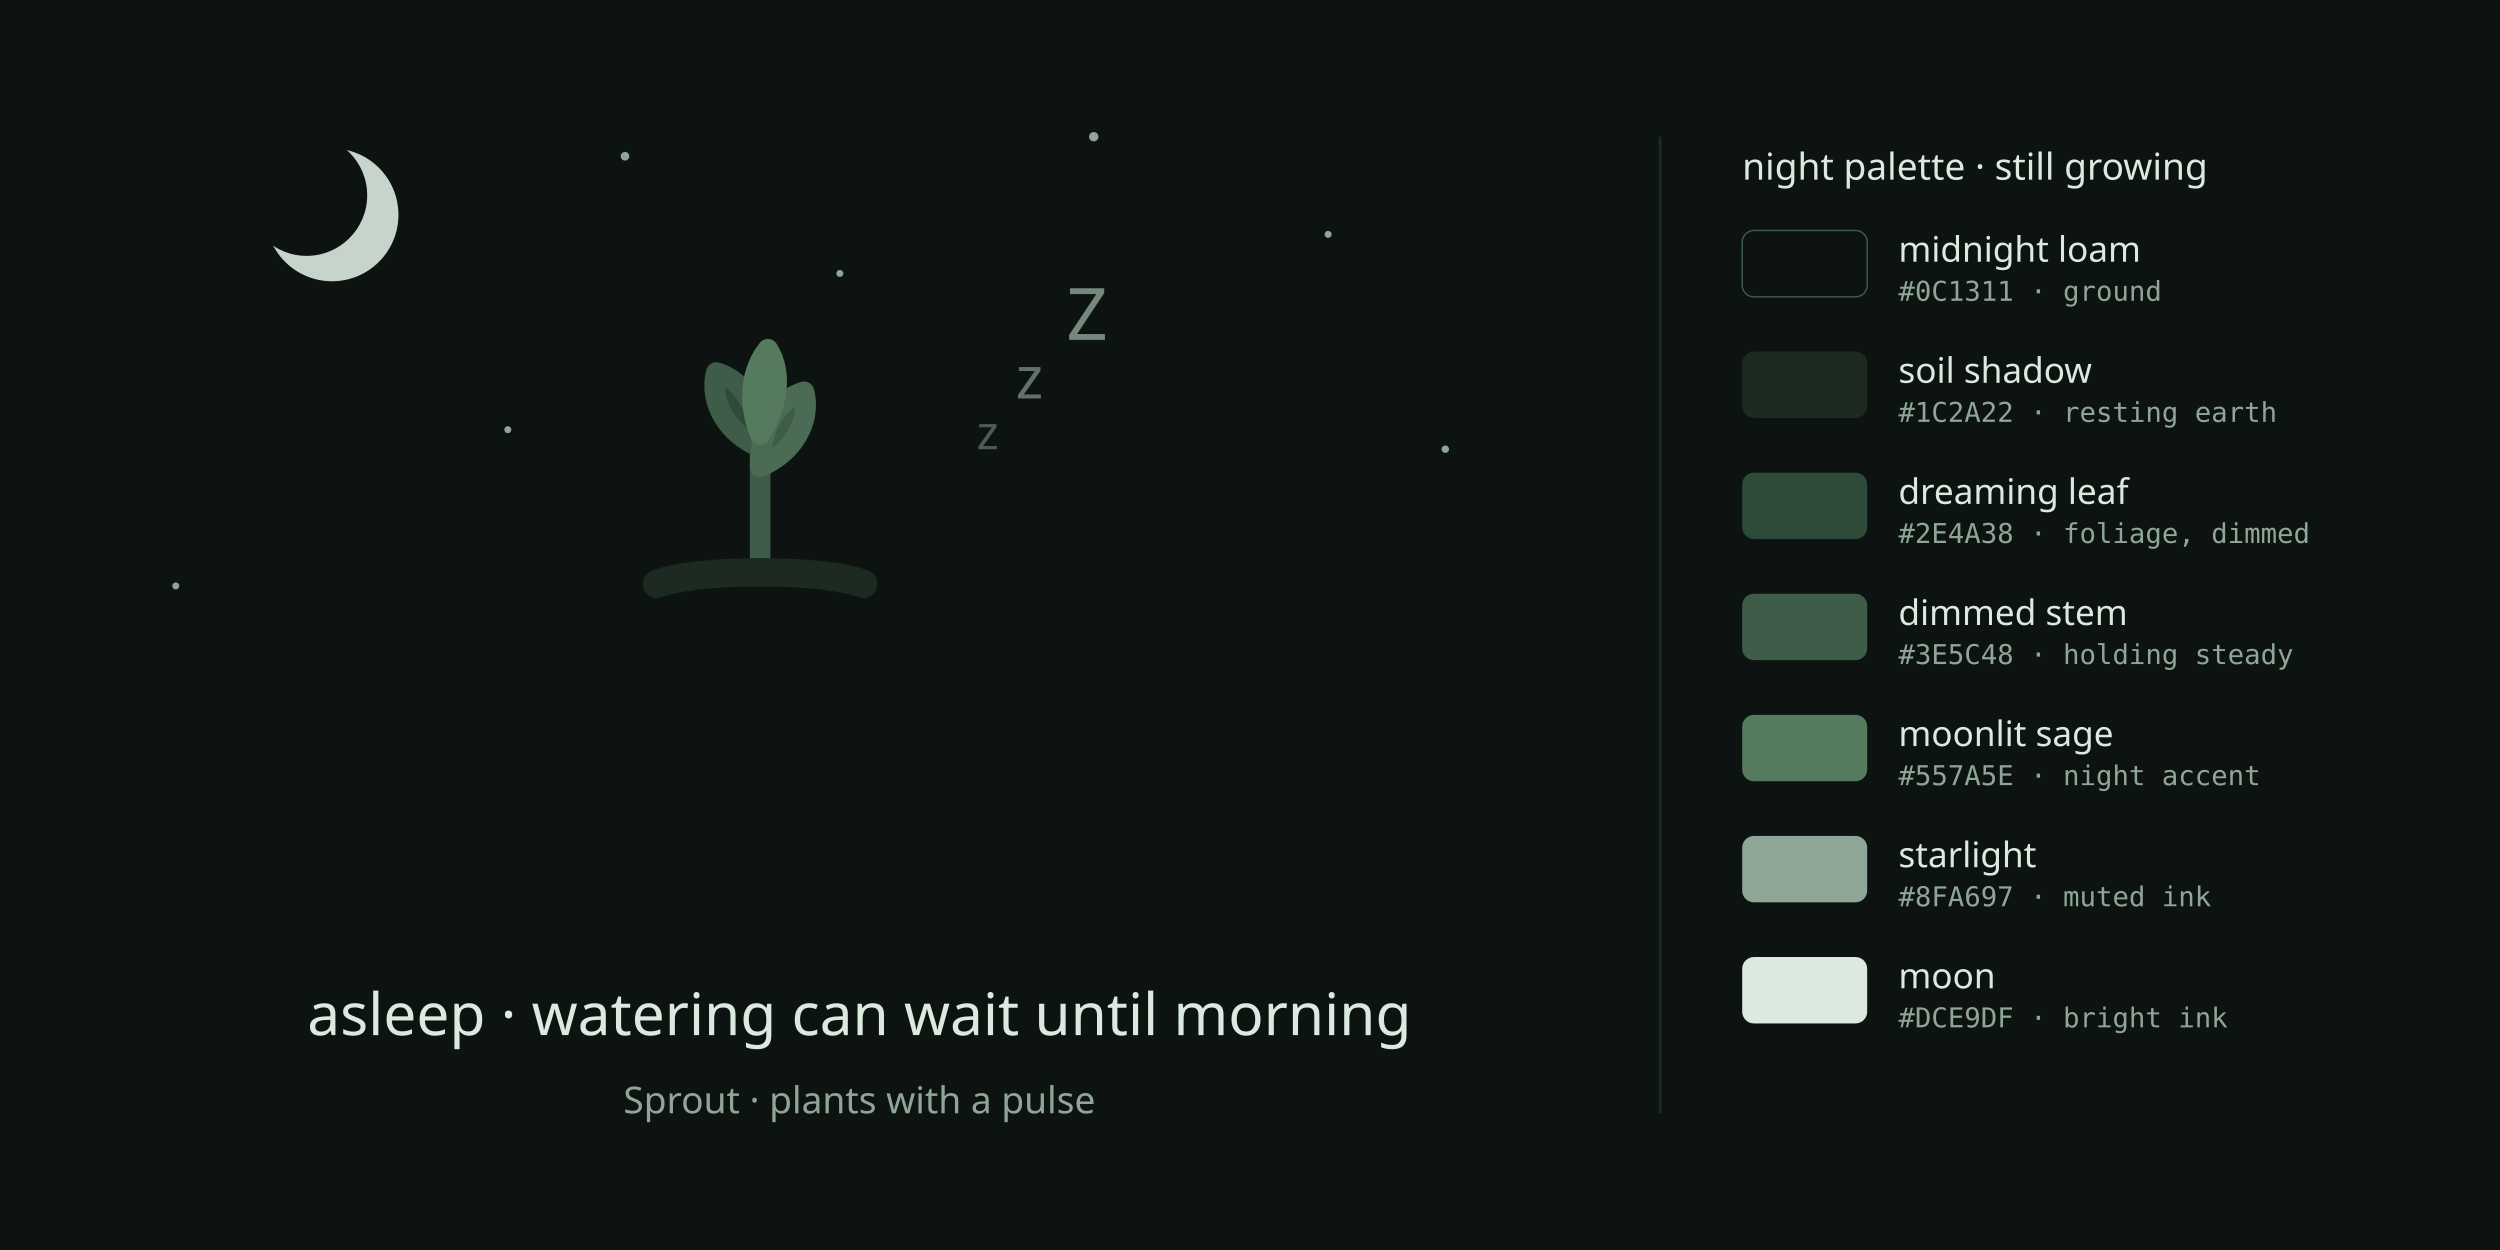
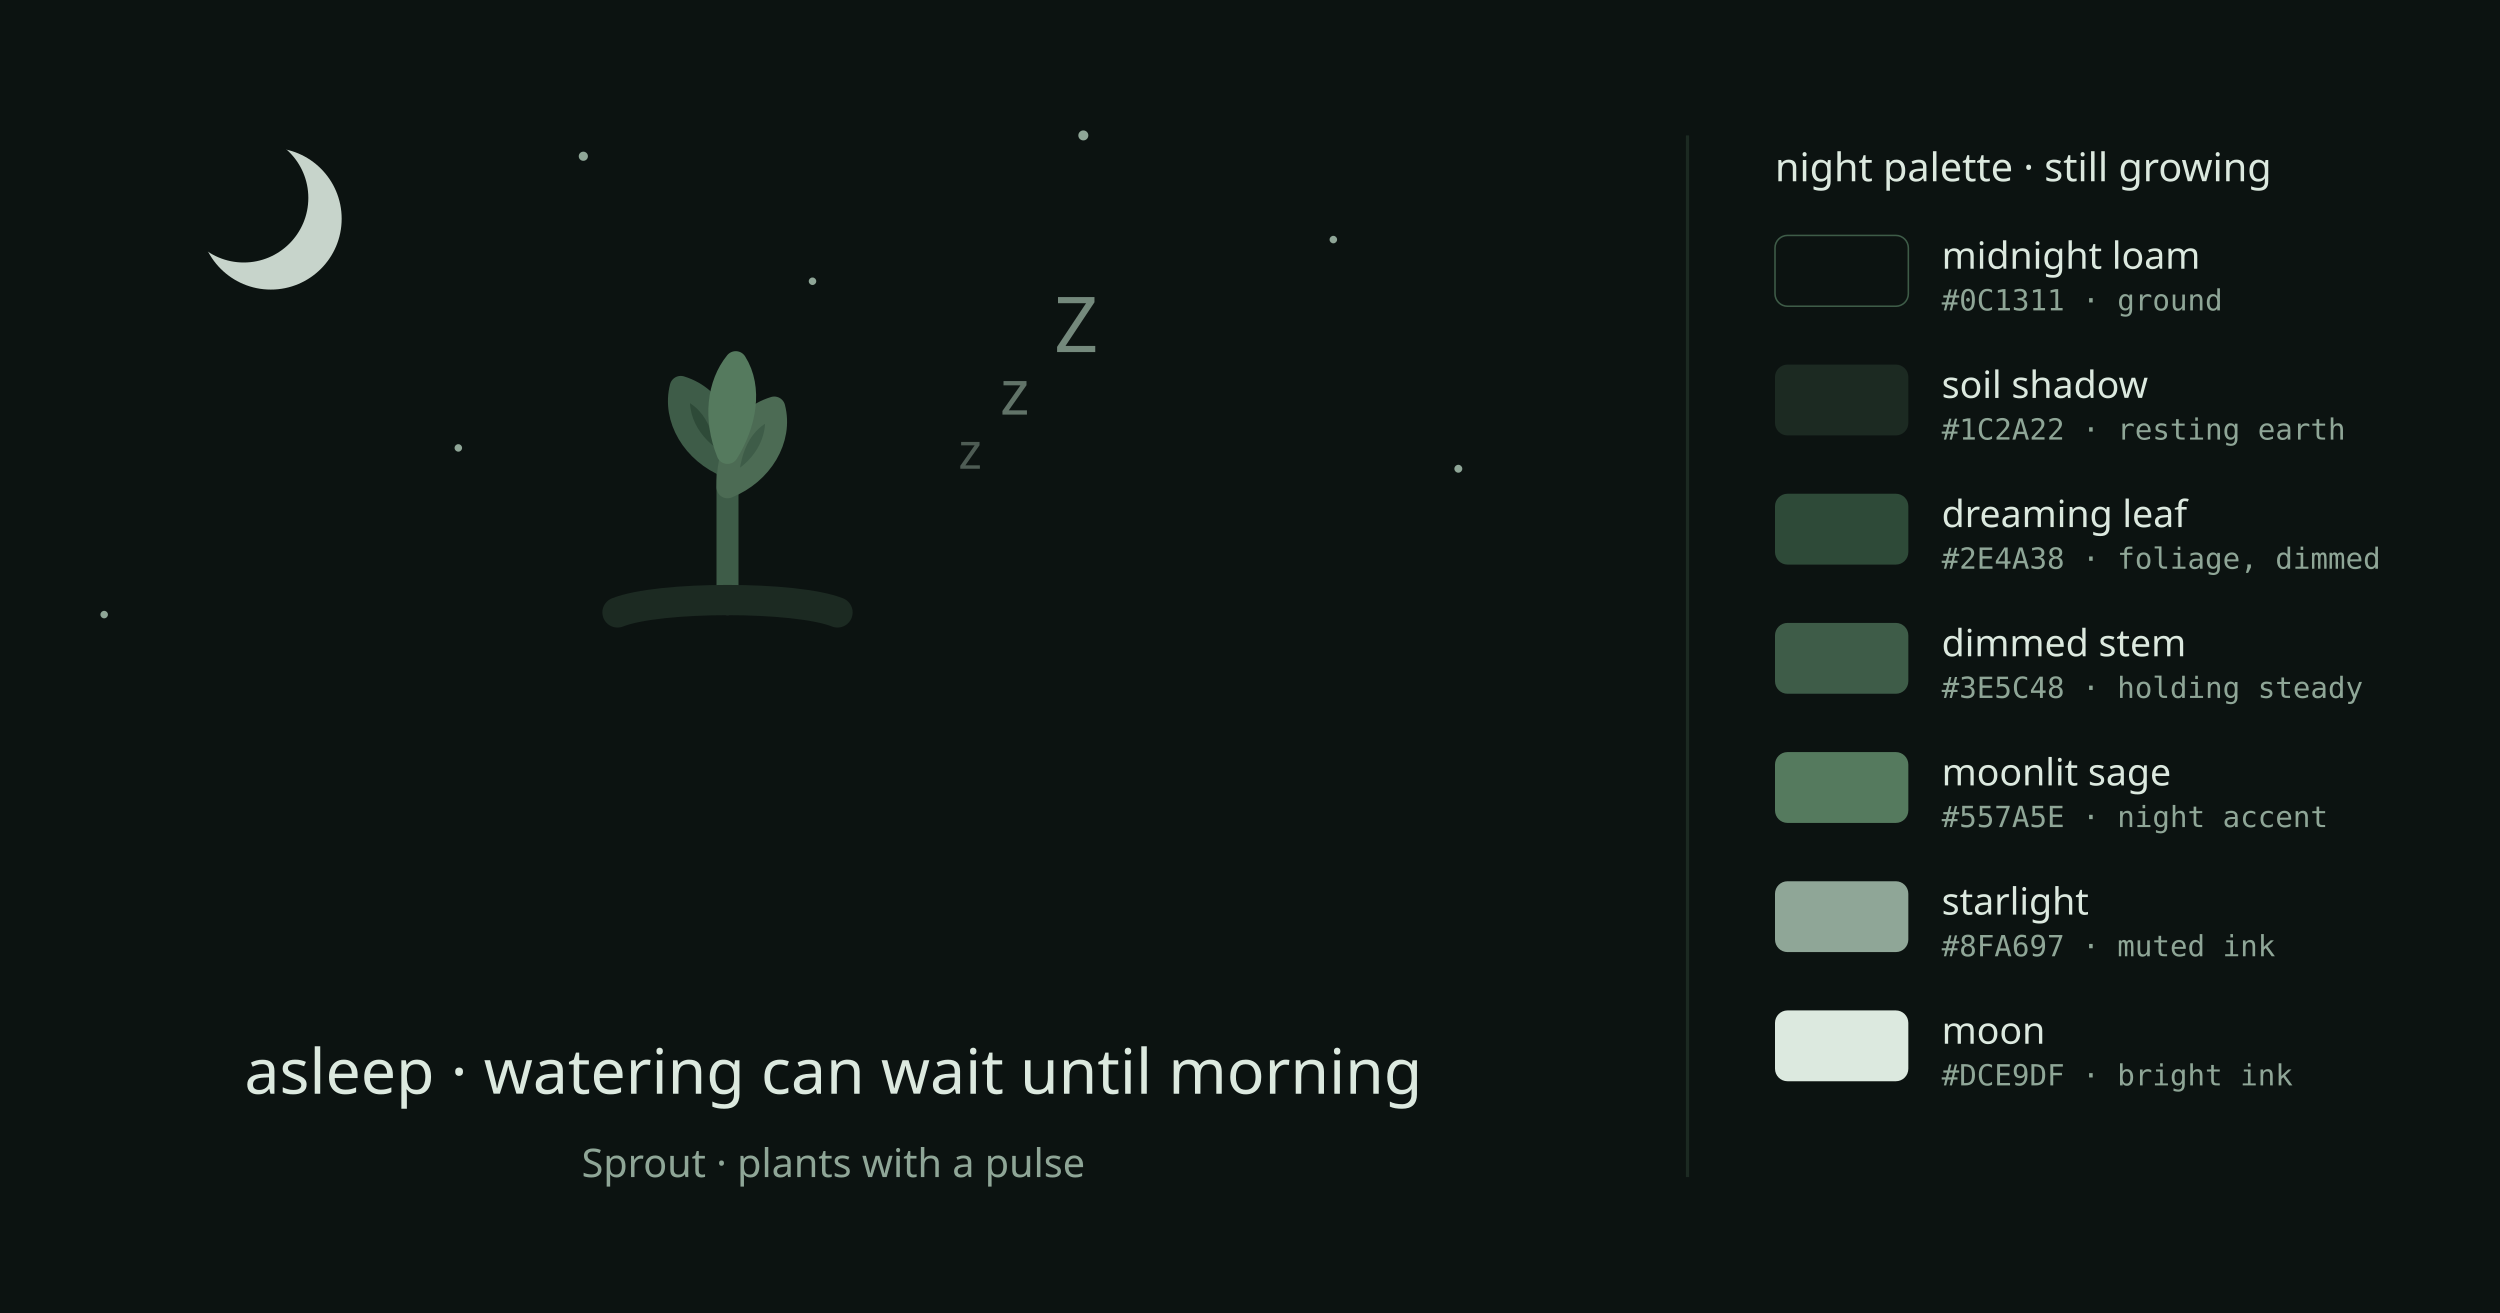
- <svg xmlns="http://www.w3.org/2000/svg" viewBox="0 0 1280 640" role="img" aria-label="Sprout asleep for the night, shown alongside its labeled night color palette — a work-in-progress design sheet">
+ <svg xmlns="http://www.w3.org/2000/svg" viewBox="40 5 1200 630" width="1200" height="630" role="img" aria-label="Sprout asleep for the night, shown alongside its labeled night color palette — a work-in-progress design sheet">
  <g id="sprout-asleep-wip">
    <rect x="0" y="0" width="1280" height="640" fill="#0C1311" />
    <circle cx="170" cy="110" r="34" fill="#DCE9DF" opacity="0.9" />
    <circle cx="157" cy="100" r="31" fill="#0C1311" />
    <circle cx="320" cy="80" r="2.2" fill="#8FA697" />
    <circle cx="430" cy="140" r="1.8" fill="#8FA697" />
    <circle cx="560" cy="70" r="2.4" fill="#8FA697" />
    <circle cx="680" cy="120" r="1.8" fill="#8FA697" />
    <circle cx="260" cy="220" r="1.8" fill="#8FA697" />
    <circle cx="740" cy="230" r="1.9" fill="#8FA697" />
    <circle cx="90" cy="300" r="1.8" fill="#8FA697" />
    <g transform="translate(310,130) scale(6.6)">
      <g fill="none" stroke="#3E5C48" stroke-width="1.6" stroke-linecap="round" stroke-linejoin="round">
        <path d="M12 25 C12 20 12 17 12 14" />
        <path d="M12 15 C9.5 14 8 11.5 8.6 9.2 C11.2 10 12 12.6 12 15 Z" fill="#2E4A38" stroke="#3E5C48" />
        <path d="M12 16.5 C14.5 15.5 16 13 15.4 10.7 C12.8 11.5 12 14.1 12 16.5 Z" fill="#3E5C48" stroke="#4C6B54" />
        <path d="M12 14 C11 11.5 11.3 9 12.6 7.4 C13.8 9.3 13.3 11.9 12 14 Z" fill="#557A5E" stroke="#557A5E" />
      </g>
      <path d="M4 25.6 C7 24.4 17 24.4 20 25.6" fill="none" stroke="#1C2A22" stroke-width="2.2" stroke-linecap="round" />
    </g>
    <g fill="#8FA697" font-family="'Baloo 2','Segoe UI',system-ui,sans-serif">
      <text x="500" y="230" font-size="24" opacity="0.5">z</text>
      <text x="520" y="204" font-size="30" opacity="0.65">z</text>
      <text x="546" y="174" font-size="37" opacity="0.8">Z</text>
    </g>
    <text x="440" y="530" text-anchor="middle" font-family="'Baloo 2','Segoe UI',system-ui,sans-serif" font-size="30" fill="#DCE9DF">asleep · watering can wait until morning</text>
    <text x="440" y="570" text-anchor="middle" font-family="'Baloo 2','Segoe UI',system-ui,sans-serif" font-size="19" fill="#8FA697">Sprout · plants with a pulse</text>
    <g font-family="'Baloo 2','Segoe UI',system-ui,sans-serif">
      <line x1="850" y1="70" x2="850" y2="570" stroke="#1C2A22" stroke-width="1.5" />
      <text x="892" y="92" font-size="19" fill="#DCE9DF">night palette · still growing</text>
      <g>
        <rect x="892" y="118" width="64" height="34" rx="6" fill="#0C1311" stroke="#3E5C48" stroke-width="0.75" />
        <text x="972" y="134" font-size="18" fill="#DCE9DF">midnight loam</text>
        <text x="972" y="154" font-size="14" fill="#8FA697" font-family="Consolas,ui-monospace,monospace">#0C1311 · ground</text>
      </g>
      <g>
        <rect x="892" y="180" width="64" height="34" rx="6" fill="#1C2A22" />
        <text x="972" y="196" font-size="18" fill="#DCE9DF">soil shadow</text>
        <text x="972" y="216" font-size="14" fill="#8FA697" font-family="Consolas,ui-monospace,monospace">#1C2A22 · resting earth</text>
      </g>
      <g>
        <rect x="892" y="242" width="64" height="34" rx="6" fill="#2E4A38" />
        <text x="972" y="258" font-size="18" fill="#DCE9DF">dreaming leaf</text>
        <text x="972" y="278" font-size="14" fill="#8FA697" font-family="Consolas,ui-monospace,monospace">#2E4A38 · foliage, dimmed</text>
      </g>
      <g>
        <rect x="892" y="304" width="64" height="34" rx="6" fill="#3E5C48" />
        <text x="972" y="320" font-size="18" fill="#DCE9DF">dimmed stem</text>
        <text x="972" y="340" font-size="14" fill="#8FA697" font-family="Consolas,ui-monospace,monospace">#3E5C48 · holding steady</text>
      </g>
      <g>
        <rect x="892" y="366" width="64" height="34" rx="6" fill="#557A5E" />
        <text x="972" y="382" font-size="18" fill="#DCE9DF">moonlit sage</text>
        <text x="972" y="402" font-size="14" fill="#8FA697" font-family="Consolas,ui-monospace,monospace">#557A5E · night accent</text>
      </g>
      <g>
        <rect x="892" y="428" width="64" height="34" rx="6" fill="#8FA697" />
        <text x="972" y="444" font-size="18" fill="#DCE9DF">starlight</text>
        <text x="972" y="464" font-size="14" fill="#8FA697" font-family="Consolas,ui-monospace,monospace">#8FA697 · muted ink</text>
      </g>
      <g>
        <rect x="892" y="490" width="64" height="34" rx="6" fill="#DCE9DF" />
        <text x="972" y="506" font-size="18" fill="#DCE9DF">moon</text>
        <text x="972" y="526" font-size="14" fill="#8FA697" font-family="Consolas,ui-monospace,monospace">#DCE9DF · bright ink</text>
      </g>
    </g>
  </g>
</svg>
